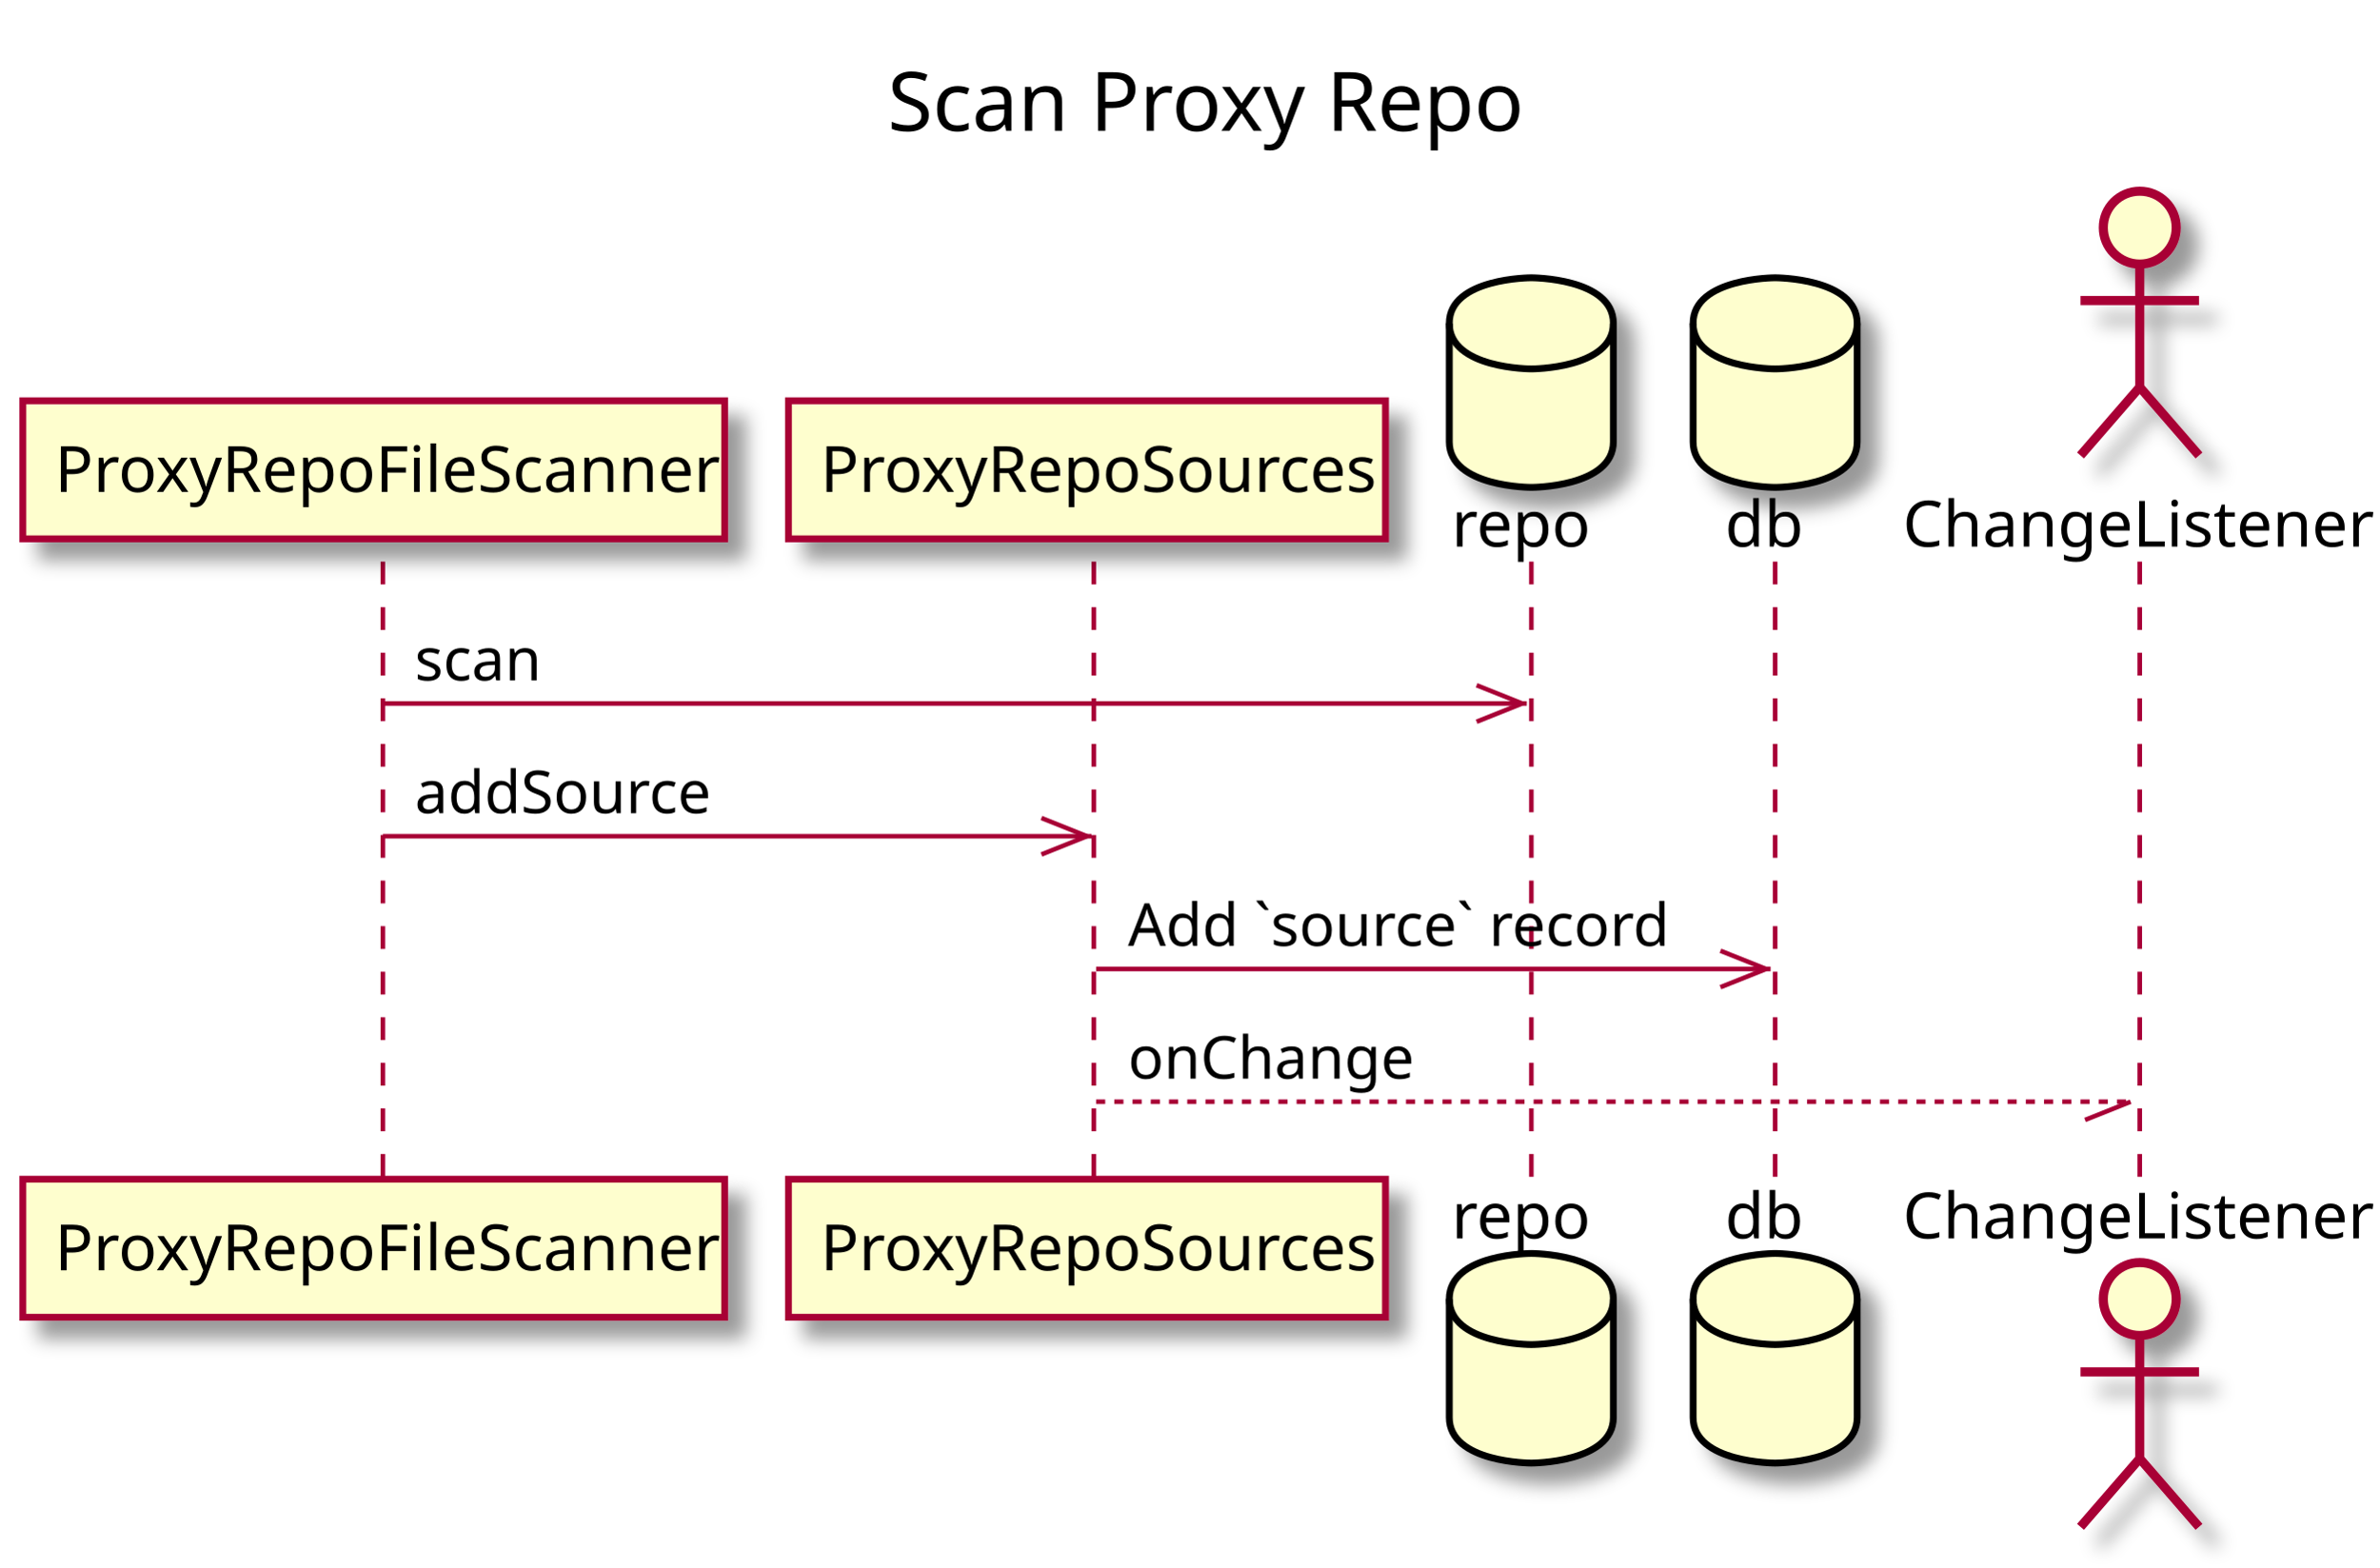
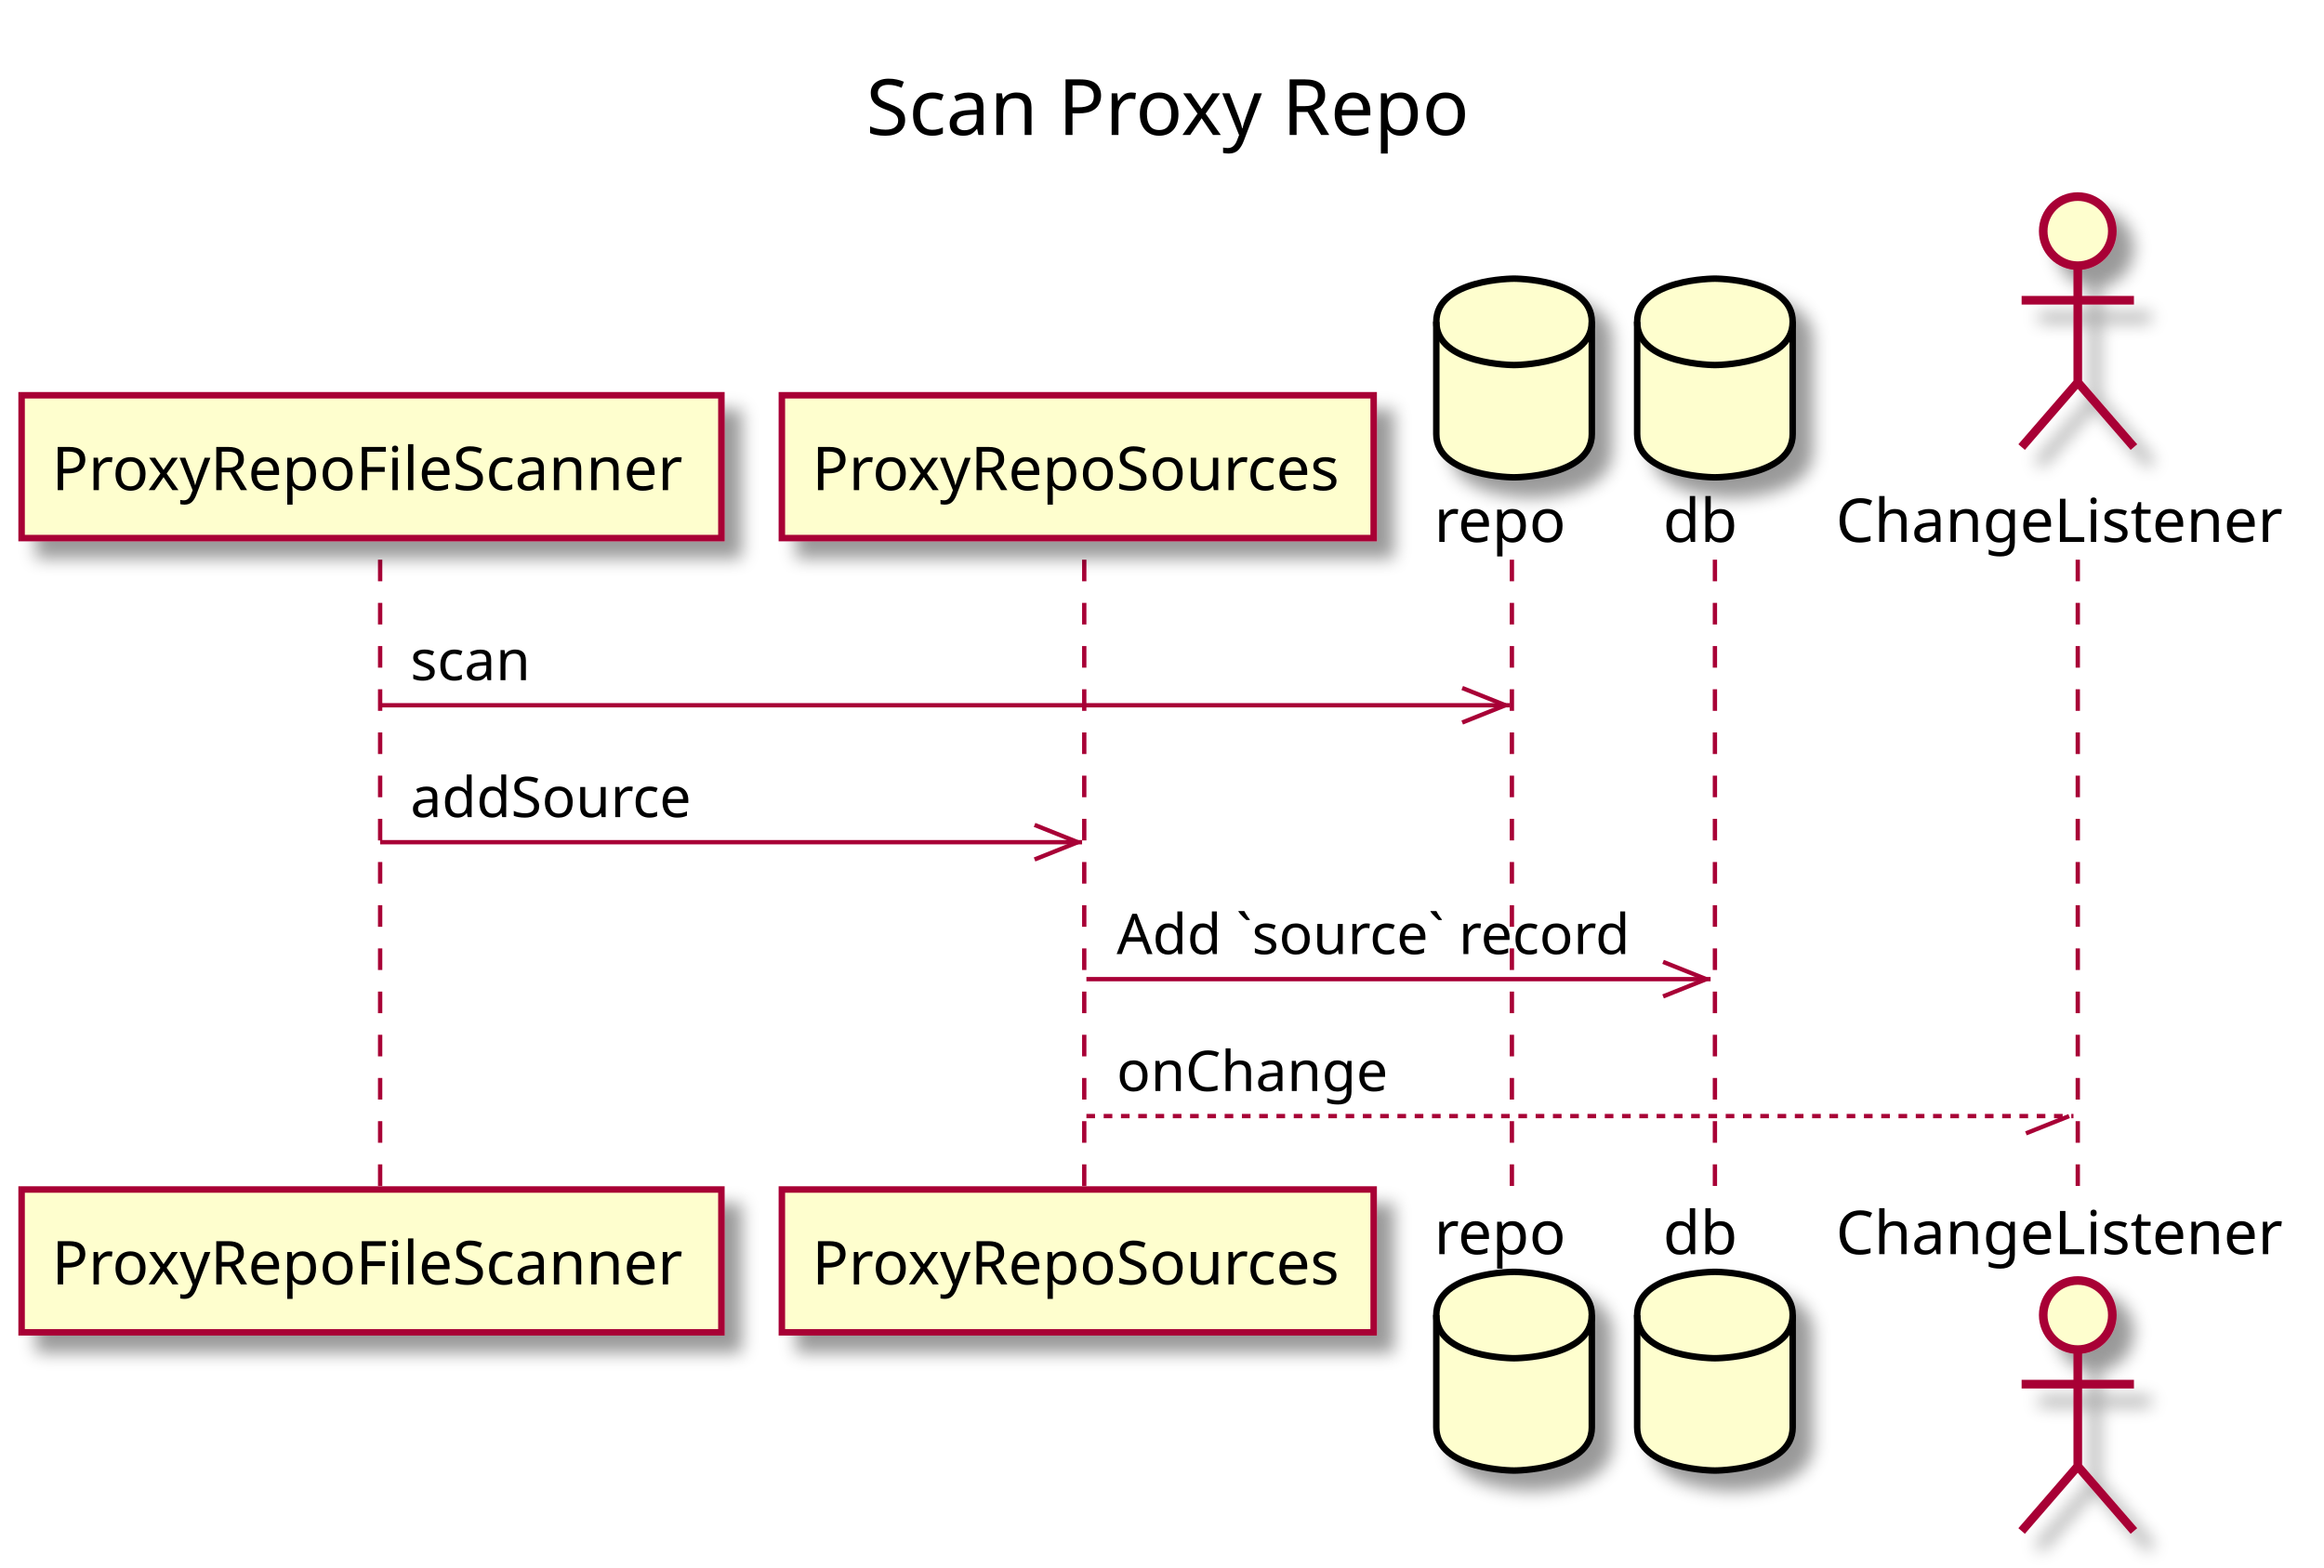
- <svg xmlns="http://www.w3.org/2000/svg" contentScriptType="application/ecmascript" contentStyleType="text/css" height="344px" preserveAspectRatio="none" style="width:522px;height:344px;" version="1.1" viewBox="0 0 522 344" width="522px" zoomAndPan="magnify">
+ <svg xmlns="http://www.w3.org/2000/svg" contentScriptType="application/ecmascript" contentStyleType="text/css" height="363px" preserveAspectRatio="none" style="width:538px;height:363px;background:#FFFFFF;" version="1.1" viewBox="0 0 538 363" width="538px" zoomAndPan="magnify">
  <defs>
    <filter height="300%" id="f4ufijvalrcjv" width="300%" x="-1" y="-1">
      <feGaussianBlur result="blurOut" stdDeviation="2.0" />
      <feColorMatrix in="blurOut" result="blurOut2" type="matrix" values="0 0 0 0 0 0 0 0 0 0 0 0 0 0 0 0 0 0 .4 0" />
      <feOffset dx="4.0" dy="4.0" in="blurOut2" result="blurOut3" />
      <feBlend in="SourceGraphic" in2="blurOut3" mode="normal" />
    </filter>
  </defs>
  <g>
-     <text fill="#000000" font-family="sans-serif" font-size="18" lengthAdjust="spacing" textLength="137" x="194.75" y="28.708">Scan Proxy Repo</text>
-     <line style="stroke:#A80036;stroke-width:1.0;stroke-dasharray:5.0,5.0;" x1="84" x2="84" y1="123.25" y2="259.781" />
-     <line style="stroke:#A80036;stroke-width:1.0;stroke-dasharray:5.0,5.0;" x1="240" x2="240" y1="123.25" y2="259.781" />
-     <line style="stroke:#A80036;stroke-width:1.0;stroke-dasharray:5.0,5.0;" x1="336" x2="336" y1="123.25" y2="259.781" />
-     <line style="stroke:#A80036;stroke-width:1.0;stroke-dasharray:5.0,5.0;" x1="389.5" x2="389.5" y1="123.25" y2="259.781" />
-     <line style="stroke:#A80036;stroke-width:1.0;stroke-dasharray:5.0,5.0;" x1="469.5" x2="469.5" y1="123.25" y2="259.781" />
-     <rect fill="#FEFECE" filter="url(#f4ufijvalrcjv)" height="30.297" style="stroke:#A80036;stroke-width:1.5;" width="154" x="5" y="87.953" />
-     <text fill="#000000" font-family="sans-serif" font-size="14" lengthAdjust="spacing" textLength="140" x="12" y="107.948">ProxyRepoFileScanner</text>
-     <rect fill="#FEFECE" filter="url(#f4ufijvalrcjv)" height="30.297" style="stroke:#A80036;stroke-width:1.5;" width="154" x="5" y="258.781" />
-     <text fill="#000000" font-family="sans-serif" font-size="14" lengthAdjust="spacing" textLength="140" x="12" y="278.776">ProxyRepoFileScanner</text>
-     <rect fill="#FEFECE" filter="url(#f4ufijvalrcjv)" height="30.297" style="stroke:#A80036;stroke-width:1.5;" width="131" x="173" y="87.953" />
-     <text fill="#000000" font-family="sans-serif" font-size="14" lengthAdjust="spacing" textLength="117" x="180" y="107.948">ProxyRepoSources</text>
-     <rect fill="#FEFECE" filter="url(#f4ufijvalrcjv)" height="30.297" style="stroke:#A80036;stroke-width:1.5;" width="131" x="173" y="258.781" />
-     <text fill="#000000" font-family="sans-serif" font-size="14" lengthAdjust="spacing" textLength="117" x="180" y="278.776">ProxyRepoSources</text>
-     <text fill="#000000" font-family="sans-serif" font-size="14" lengthAdjust="spacing" textLength="29" x="318.5" y="119.948">repo</text>
-     <path d="M318,70.953 C318,60.953 336,60.953 336,60.953 C336,60.953 354,60.953 354,70.953 L354,96.953 C354,106.953 336,106.953 336,106.953 C336,106.953 318,106.953 318,96.953 L318,70.953 " fill="#FEFECE" filter="url(#f4ufijvalrcjv)" style="stroke:#000000;stroke-width:1.5;" />
-     <path d="M318,70.953 C318,80.953 336,80.953 336,80.953 C336,80.953 354,80.953 354,70.953 " fill="none" style="stroke:#000000;stroke-width:1.5;" />
-     <text fill="#000000" font-family="sans-serif" font-size="14" lengthAdjust="spacing" textLength="29" x="318.5" y="271.776">repo</text>
-     <path d="M318,285.078 C318,275.078 336,275.078 336,275.078 C336,275.078 354,275.078 354,285.078 L354,311.078 C354,321.078 336,321.078 336,321.078 C336,321.078 318,321.078 318,311.078 L318,285.078 " fill="#FEFECE" filter="url(#f4ufijvalrcjv)" style="stroke:#000000;stroke-width:1.5;" />
-     <path d="M318,285.078 C318,295.078 336,295.078 336,295.078 C336,295.078 354,295.078 354,285.078 " fill="none" style="stroke:#000000;stroke-width:1.5;" />
-     <text fill="#000000" font-family="sans-serif" font-size="14" lengthAdjust="spacing" textLength="16" x="378.5" y="119.948">db</text>
-     <path d="M371.5,70.953 C371.5,60.953 389.5,60.953 389.5,60.953 C389.5,60.953 407.5,60.953 407.5,70.953 L407.5,96.953 C407.5,106.953 389.5,106.953 389.5,106.953 C389.5,106.953 371.5,106.953 371.5,96.953 L371.5,70.953 " fill="#FEFECE" filter="url(#f4ufijvalrcjv)" style="stroke:#000000;stroke-width:1.5;" />
-     <path d="M371.5,70.953 C371.5,80.953 389.5,80.953 389.5,80.953 C389.5,80.953 407.5,80.953 407.5,70.953 " fill="none" style="stroke:#000000;stroke-width:1.5;" />
-     <text fill="#000000" font-family="sans-serif" font-size="14" lengthAdjust="spacing" textLength="16" x="378.5" y="271.776">db</text>
-     <path d="M371.5,285.078 C371.5,275.078 389.5,275.078 389.5,275.078 C389.5,275.078 407.5,275.078 407.5,285.078 L407.5,311.078 C407.5,321.078 389.5,321.078 389.5,321.078 C389.5,321.078 371.5,321.078 371.5,311.078 L371.5,285.078 " fill="#FEFECE" filter="url(#f4ufijvalrcjv)" style="stroke:#000000;stroke-width:1.5;" />
-     <path d="M371.5,285.078 C371.5,295.078 389.5,295.078 389.5,295.078 C389.5,295.078 407.5,295.078 407.5,285.078 " fill="none" style="stroke:#000000;stroke-width:1.5;" />
-     <text fill="#000000" font-family="sans-serif" font-size="14" lengthAdjust="spacing" textLength="98" x="417.5" y="119.948">ChangeListener</text>
-     <ellipse cx="469.5" cy="49.953" fill="#FEFECE" filter="url(#f4ufijvalrcjv)" rx="8" ry="8" style="stroke:#A80036;stroke-width:2.0;" />
-     <path d="M469.5,57.953 L469.5,84.953 M456.5,65.953 L482.5,65.953 M469.5,84.953 L456.5,99.953 M469.5,84.953 L482.5,99.953 " fill="none" filter="url(#f4ufijvalrcjv)" style="stroke:#A80036;stroke-width:2.0;" />
-     <text fill="#000000" font-family="sans-serif" font-size="14" lengthAdjust="spacing" textLength="98" x="417.5" y="271.776">ChangeListener</text>
-     <ellipse cx="469.5" cy="285.078" fill="#FEFECE" filter="url(#f4ufijvalrcjv)" rx="8" ry="8" style="stroke:#A80036;stroke-width:2.0;" />
-     <path d="M469.5,293.078 L469.5,320.078 M456.5,301.078 L482.5,301.078 M469.5,320.078 L456.5,335.078 M469.5,320.078 L482.5,335.078 " fill="none" filter="url(#f4ufijvalrcjv)" style="stroke:#A80036;stroke-width:2.0;" />
-     <line style="stroke:#A80036;stroke-width:1.0;" x1="334" x2="324" y1="154.383" y2="150.383" />
-     <line style="stroke:#A80036;stroke-width:1.0;" x1="334" x2="324" y1="154.383" y2="158.383" />
-     <line style="stroke:#A80036;stroke-width:1.0;" x1="84" x2="335" y1="154.383" y2="154.383" />
-     <text fill="#000000" font-family="sans-serif" font-size="13" lengthAdjust="spacing" textLength="27" x="91" y="149.317">scan</text>
-     <line style="stroke:#A80036;stroke-width:1.0;" x1="238.5" x2="228.5" y1="183.516" y2="179.516" />
-     <line style="stroke:#A80036;stroke-width:1.0;" x1="238.5" x2="228.5" y1="183.516" y2="187.516" />
-     <line style="stroke:#A80036;stroke-width:1.0;" x1="84" x2="239.5" y1="183.516" y2="183.516" />
-     <text fill="#000000" font-family="sans-serif" font-size="13" lengthAdjust="spacing" textLength="64" x="91" y="178.45">addSource</text>
-     <line style="stroke:#A80036;stroke-width:1.0;" x1="387.5" x2="377.5" y1="212.648" y2="208.648" />
-     <line style="stroke:#A80036;stroke-width:1.0;" x1="387.5" x2="377.5" y1="212.648" y2="216.648" />
-     <line style="stroke:#A80036;stroke-width:1.0;" x1="240.5" x2="388.5" y1="212.648" y2="212.648" />
-     <text fill="#000000" font-family="sans-serif" font-size="13" lengthAdjust="spacing" textLength="125" x="247.5" y="207.583">Add `source` record</text>
-     <line style="stroke:#A80036;stroke-width:1.0;" x1="467.5" x2="457.5" y1="241.781" y2="245.781" />
-     <line style="stroke:#A80036;stroke-width:1.0;stroke-dasharray:2.0,2.0;" x1="240.5" x2="468.5" y1="241.781" y2="241.781" />
-     <text fill="#000000" font-family="sans-serif" font-size="13" lengthAdjust="spacing" textLength="61" x="247.5" y="236.715">onChange</text>
+     <text fill="#000000" font-family="sans-serif" font-size="18" lengthAdjust="spacing" textLength="141" x="200.5" y="31.242">Scan Proxy Repo</text>
+     <line style="stroke:#A80036;stroke-width:1.0;stroke-dasharray:5.0,5.0;" x1="88" x2="88" y1="129.584" y2="276.408" />
+     <line style="stroke:#A80036;stroke-width:1.0;stroke-dasharray:5.0,5.0;" x1="251" x2="251" y1="129.584" y2="276.408" />
+     <line style="stroke:#A80036;stroke-width:1.0;stroke-dasharray:5.0,5.0;" x1="350" x2="350" y1="129.584" y2="276.408" />
+     <line style="stroke:#A80036;stroke-width:1.0;stroke-dasharray:5.0,5.0;" x1="397" x2="397" y1="129.584" y2="276.408" />
+     <line style="stroke:#A80036;stroke-width:1.0;stroke-dasharray:5.0,5.0;" x1="481" x2="481" y1="129.584" y2="276.408" />
+     <rect fill="#FEFECE" filter="url(#f4ufijvalrcjv)" height="33.068" style="stroke:#A80036;stroke-width:1.5;" width="162" x="5" y="91.516" />
+     <text fill="#000000" font-family="sans-serif" font-size="14" lengthAdjust="spacing" textLength="148" x="12" y="113.482">ProxyRepoFileScanner</text>
+     <rect fill="#FEFECE" filter="url(#f4ufijvalrcjv)" height="33.068" style="stroke:#A80036;stroke-width:1.5;" width="162" x="5" y="275.408" />
+     <text fill="#000000" font-family="sans-serif" font-size="14" lengthAdjust="spacing" textLength="148" x="12" y="297.374">ProxyRepoFileScanner</text>
+     <rect fill="#FEFECE" filter="url(#f4ufijvalrcjv)" height="33.068" style="stroke:#A80036;stroke-width:1.5;" width="137" x="181" y="91.516" />
+     <text fill="#000000" font-family="sans-serif" font-size="14" lengthAdjust="spacing" textLength="123" x="188" y="113.482">ProxyRepoSources</text>
+     <rect fill="#FEFECE" filter="url(#f4ufijvalrcjv)" height="33.068" style="stroke:#A80036;stroke-width:1.5;" width="137" x="181" y="275.408" />
+     <text fill="#000000" font-family="sans-serif" font-size="14" lengthAdjust="spacing" textLength="123" x="188" y="297.374">ProxyRepoSources</text>
+     <text fill="#000000" font-family="sans-serif" font-size="14" lengthAdjust="spacing" textLength="31" x="332" y="125.482">repo</text>
+     <path d="M332.5,74.516 C332.5,64.516 350.5,64.516 350.5,64.516 C350.5,64.516 368.5,64.516 368.5,74.516 L368.5,100.516 C368.5,110.516 350.5,110.516 350.5,110.516 C350.5,110.516 332.5,110.516 332.5,100.516 L332.5,74.516 " fill="#FEFECE" filter="url(#f4ufijvalrcjv)" style="stroke:#000000;stroke-width:1.5;" />
+     <path d="M332.5,74.516 C332.5,84.516 350.5,84.516 350.5,84.516 C350.5,84.516 368.5,84.516 368.5,74.516 " fill="none" style="stroke:#000000;stroke-width:1.5;" />
+     <text fill="#000000" font-family="sans-serif" font-size="14" lengthAdjust="spacing" textLength="31" x="332" y="290.374">repo</text>
+     <path d="M332.5,304.476 C332.5,294.476 350.5,294.476 350.5,294.476 C350.5,294.476 368.5,294.476 368.5,304.476 L368.5,330.476 C368.5,340.476 350.5,340.476 350.5,340.476 C350.5,340.476 332.5,340.476 332.5,330.476 L332.5,304.476 " fill="#FEFECE" filter="url(#f4ufijvalrcjv)" style="stroke:#000000;stroke-width:1.5;" />
+     <path d="M332.5,304.476 C332.5,314.476 350.5,314.476 350.5,314.476 C350.5,314.476 368.5,314.476 368.5,304.476 " fill="none" style="stroke:#000000;stroke-width:1.5;" />
+     <text fill="#000000" font-family="sans-serif" font-size="14" lengthAdjust="spacing" textLength="18" x="385" y="125.482">db</text>
+     <path d="M379,74.516 C379,64.516 397,64.516 397,64.516 C397,64.516 415,64.516 415,74.516 L415,100.516 C415,110.516 397,110.516 397,110.516 C397,110.516 379,110.516 379,100.516 L379,74.516 " fill="#FEFECE" filter="url(#f4ufijvalrcjv)" style="stroke:#000000;stroke-width:1.5;" />
+     <path d="M379,74.516 C379,84.516 397,84.516 397,84.516 C397,84.516 415,84.516 415,74.516 " fill="none" style="stroke:#000000;stroke-width:1.5;" />
+     <text fill="#000000" font-family="sans-serif" font-size="14" lengthAdjust="spacing" textLength="18" x="385" y="290.374">db</text>
+     <path d="M379,304.476 C379,294.476 397,294.476 397,294.476 C397,294.476 415,294.476 415,304.476 L415,330.476 C415,340.476 397,340.476 397,340.476 C397,340.476 379,340.476 379,330.476 L379,304.476 " fill="#FEFECE" filter="url(#f4ufijvalrcjv)" style="stroke:#000000;stroke-width:1.5;" />
+     <path d="M379,304.476 C379,314.476 397,314.476 397,314.476 C397,314.476 415,314.476 415,304.476 " fill="none" style="stroke:#000000;stroke-width:1.5;" />
+     <text fill="#000000" font-family="sans-serif" font-size="14" lengthAdjust="spacing" textLength="106" x="425" y="125.482">ChangeListener</text>
+     <ellipse cx="481" cy="53.516" fill="#FEFECE" filter="url(#f4ufijvalrcjv)" rx="8" ry="8" style="stroke:#A80036;stroke-width:2.0;" />
+     <path d="M481,61.516 L481,88.516 M468,69.516 L494,69.516 M481,88.516 L468,103.516 M481,88.516 L494,103.516 " fill="none" filter="url(#f4ufijvalrcjv)" style="stroke:#A80036;stroke-width:2.0;" />
+     <text fill="#000000" font-family="sans-serif" font-size="14" lengthAdjust="spacing" textLength="106" x="425" y="290.374">ChangeListener</text>
+     <ellipse cx="481" cy="304.476" fill="#FEFECE" filter="url(#f4ufijvalrcjv)" rx="8" ry="8" style="stroke:#A80036;stroke-width:2.0;" />
+     <path d="M481,312.476 L481,339.476 M468,320.476 L494,320.476 M481,339.476 L468,354.476 M481,339.476 L494,354.476 " fill="none" filter="url(#f4ufijvalrcjv)" style="stroke:#A80036;stroke-width:2.0;" />
+     <line style="stroke:#A80036;stroke-width:1.0;" x1="348.5" x2="338.5" y1="163.29" y2="159.29" />
+     <line style="stroke:#A80036;stroke-width:1.0;" x1="348.5" x2="338.5" y1="163.29" y2="167.29" />
+     <line style="stroke:#A80036;stroke-width:1.0;" x1="88" x2="349.5" y1="163.29" y2="163.29" />
+     <text fill="#000000" font-family="sans-serif" font-size="13" lengthAdjust="spacing" textLength="27" x="95" y="157.481">scan</text>
+     <line style="stroke:#A80036;stroke-width:1.0;" x1="249.5" x2="239.5" y1="194.996" y2="190.996" />
+     <line style="stroke:#A80036;stroke-width:1.0;" x1="249.5" x2="239.5" y1="194.996" y2="198.996" />
+     <line style="stroke:#A80036;stroke-width:1.0;" x1="88" x2="250.5" y1="194.996" y2="194.996" />
+     <text fill="#000000" font-family="sans-serif" font-size="13" lengthAdjust="spacing" textLength="64" x="95" y="189.187">addSource</text>
+     <line style="stroke:#A80036;stroke-width:1.0;" x1="395" x2="385" y1="226.702" y2="222.702" />
+     <line style="stroke:#A80036;stroke-width:1.0;" x1="395" x2="385" y1="226.702" y2="230.702" />
+     <line style="stroke:#A80036;stroke-width:1.0;" x1="251.5" x2="396" y1="226.702" y2="226.702" />
+     <text fill="#000000" font-family="sans-serif" font-size="13" lengthAdjust="spacing" textLength="117" x="258.5" y="220.893">Add `source` record</text>
+     <line style="stroke:#A80036;stroke-width:1.0;" x1="479" x2="469" y1="258.408" y2="262.408" />
+     <line style="stroke:#A80036;stroke-width:1.0;stroke-dasharray:2.0,2.0;" x1="251.5" x2="480" y1="258.408" y2="258.408" />
+     <text fill="#000000" font-family="sans-serif" font-size="13" lengthAdjust="spacing" textLength="62" x="258.5" y="252.599">onChange</text>
  </g>
</svg>
